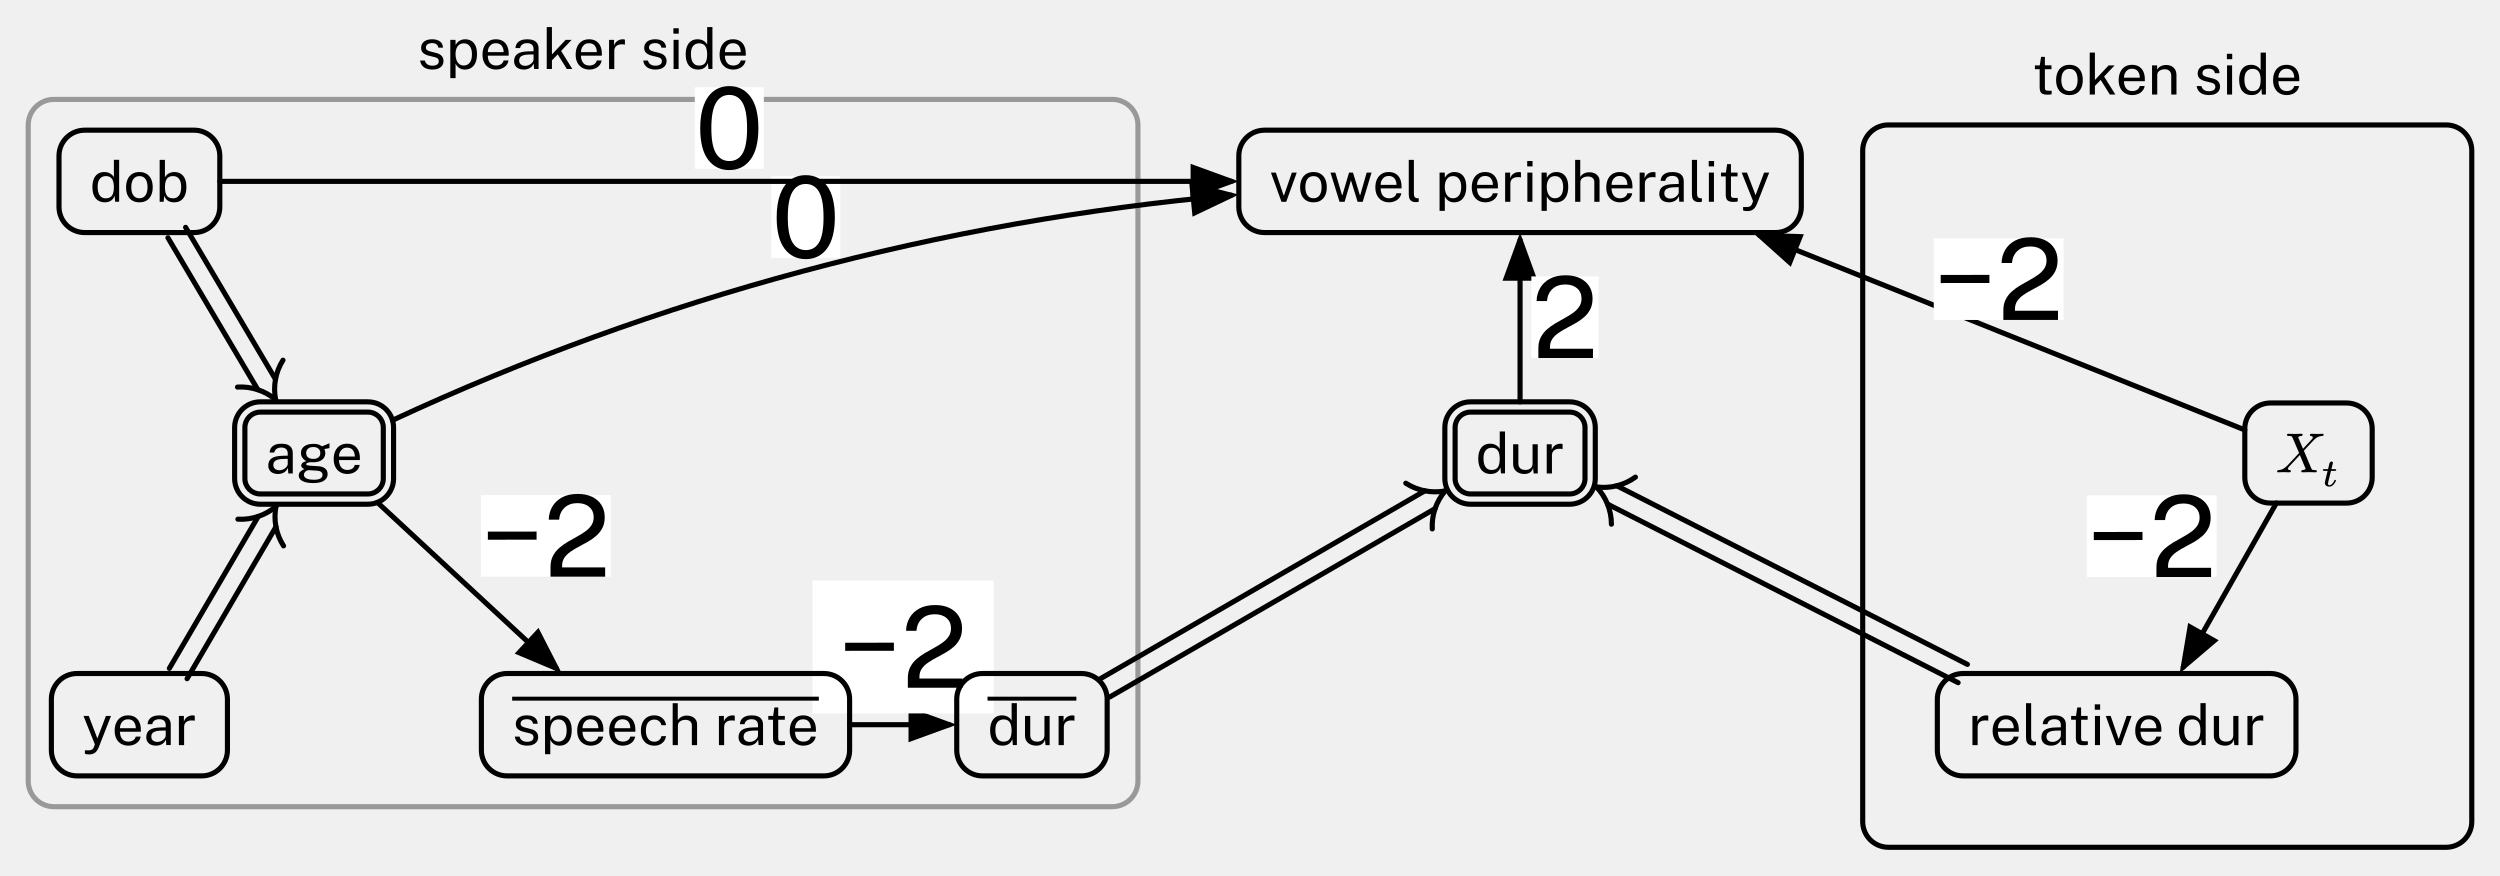
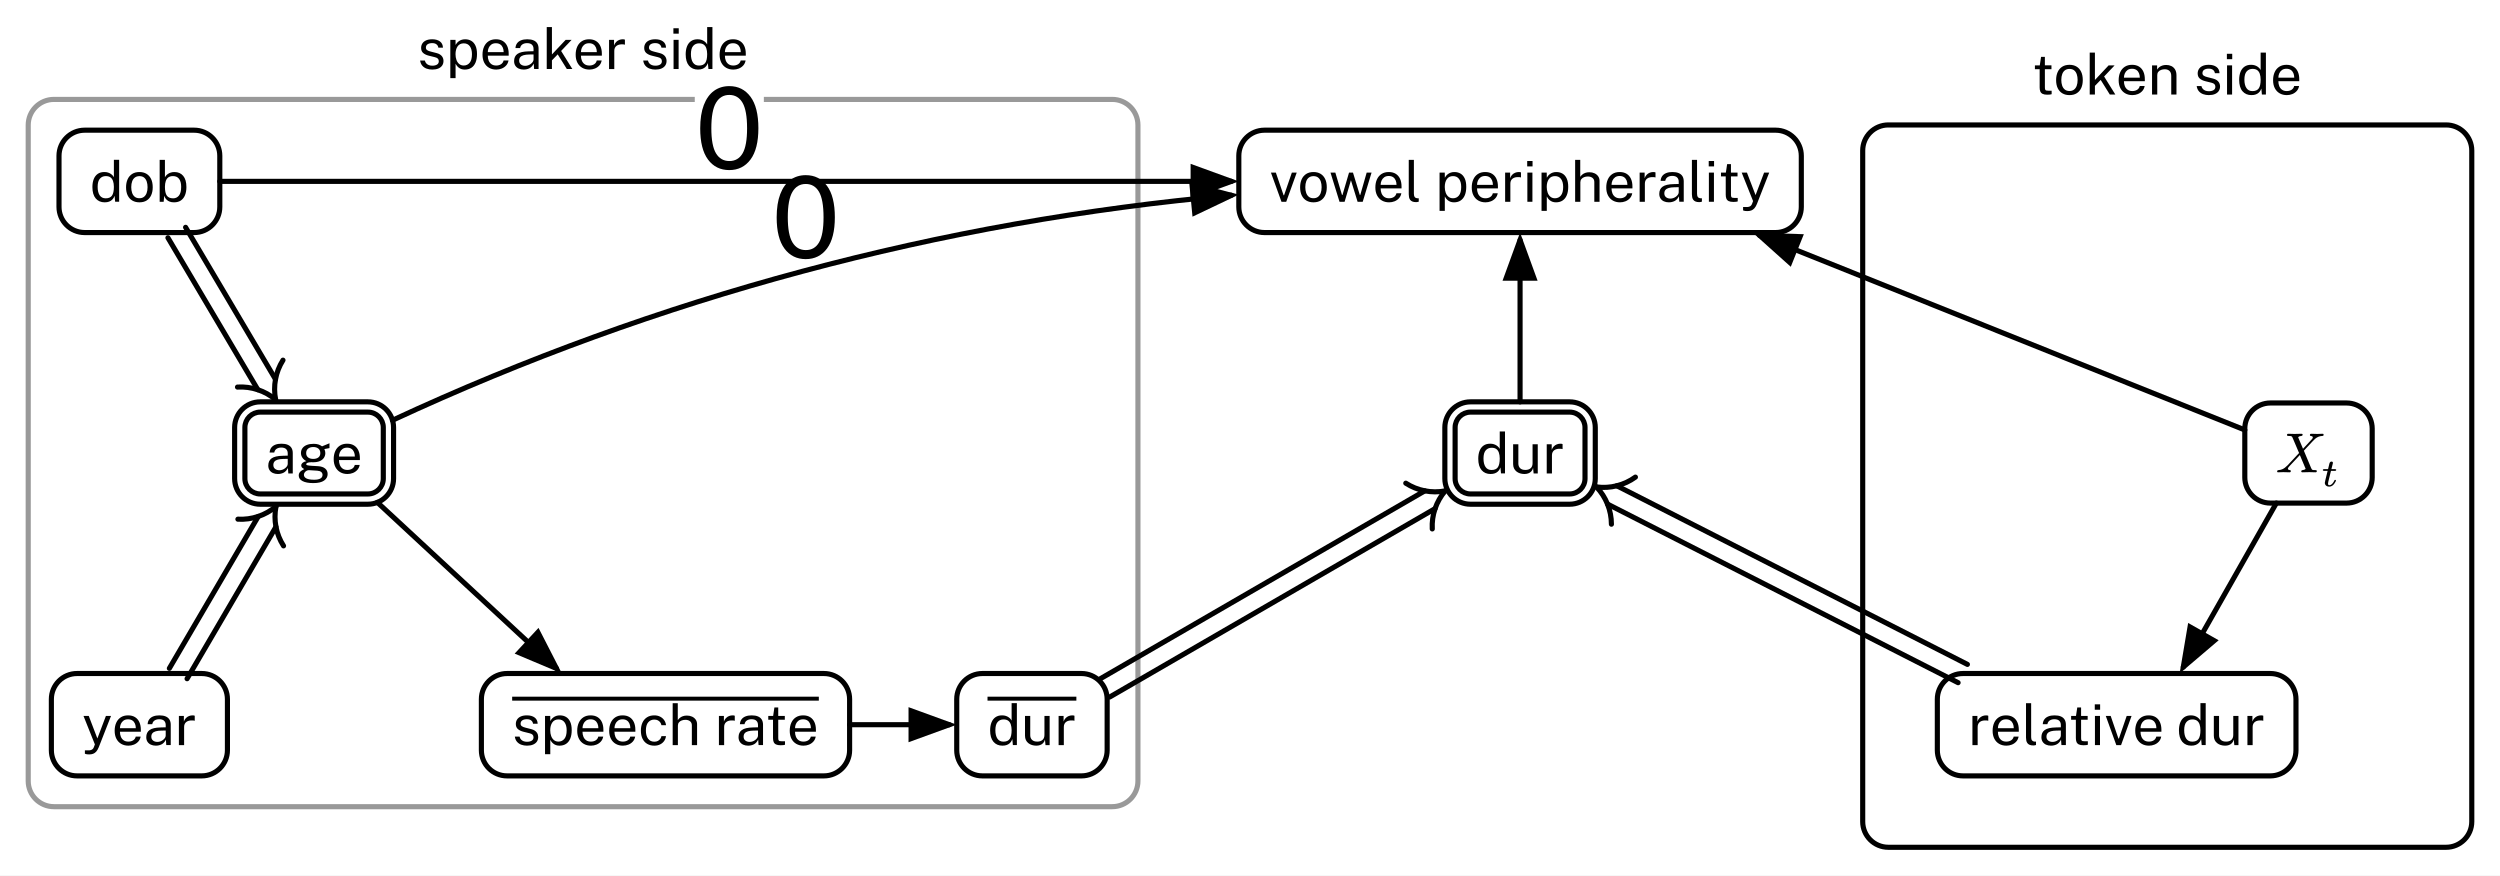
<svg xmlns="http://www.w3.org/2000/svg" xmlns:xlink="http://www.w3.org/1999/xlink" viewBox="0 0 487.3 170.652" width="487.3pt" height="170.652pt">
+   <path fill="#ffffff" fill-rule="nonzero" d="M 0 0v 170.652h 487.3v -170.652Z " />
  <g transform="translate(5.5 5.5)">
    <g>
      <path fill="none" stroke="#999999" stroke-width="1" stroke-linecap="butt" stroke-linejoin="miter" stroke-miterlimit="4" transform="translate(0 13.8765)" d="M 0 0m 5 0c -2.759 0 -5 2.241 -5 5v 127.859c 0 2.759 2.241 5 5 5h 206.306c 2.759 0 5 -2.241 5 -5v -127.859c 0 -2.759 -2.241 -5 -5 -5h -206.306Z " />
      <path fill="none" stroke="#000000" stroke-width="1" stroke-linecap="butt" stroke-linejoin="miter" stroke-miterlimit="4" transform="translate(357.5771 18.853)" d="M 0 0m 5 0c -2.759 0 -5 2.241 -5 5v 130.799c 0 2.759 2.241 5 5 5h 108.722c 2.759 0 5 -2.241 5 -5v -130.799c 0 -2.759 -2.241 -5 -5 -5h -108.722Z " />
      <path fill="none" stroke="#000000" stroke-width="1" stroke-linecap="round" stroke-linejoin="miter" stroke-miterlimit="4" transform="translate(27.23423 40.84799)" d="M 0 0l 17.525 29.617" />
      <path fill="none" stroke="#000000" stroke-width="1" stroke-linecap="round" stroke-linejoin="miter" stroke-miterlimit="4" transform="translate(30.67671 38.81101)" d="M 0 0l 17.525 29.617" />
      <path fill="none" stroke="#000000" stroke-width="1" stroke-linecap="round" stroke-linejoin="miter" stroke-miterlimit="4" transform="translate(40.79443 69.93021)" d="M 0 0m 7.433 2.469c -2.073 -1.738 -4.733 -2.615 -7.433 -2.449" />
      <path fill="none" stroke="#000000" stroke-width="1" stroke-linecap="round" stroke-linejoin="miter" stroke-miterlimit="4" transform="translate(48.02589 64.70498)" d="M 0 0m 0.202 7.694c -0.526 -2.653 -0.014 -5.407 1.431 -7.694" />
      <path fill="none" stroke="#000000" stroke-width="1" stroke-linecap="round" stroke-linejoin="miter" stroke-miterlimit="4" transform="translate(70.9996 32.56123)" d="M 0 0m 0 43.856c 51.558 -23.964 106.883 -38.803 163.514 -43.856" />
      <path fill="#000000" fill-rule="nonzero" transform="translate(226.2892 29.92566)" d="M 0 0m 0.653 6.809l 9.028 -4.301l -9.68 -2.508" />
      <path fill="none" transform="translate(142.6286 26.66089)" d="M 0 0h 17.864v 20.548h -17.864v -20.548Z " />
      <g transform="translate(142.6286 26.66089)">
        <g>
          <g>
            <g transform="translate(2.2 2.2)">
              <path fill="#ffffff" fill-rule="nonzero" d="M 0 0v 15.906h 13.464v -15.906Z " />
              <g transform="matrix(1 0 0 -1 0 15.906)">
                <use xlink:href="#gDECB7C1F6B4B814EF595B8B6F870AE95" x="0" y="0" fill="#000000" fill-rule="nonzero" />
              </g>
            </g>
          </g>
        </g>
      </g>
      <path fill="none" stroke="#000000" stroke-width="1" stroke-linecap="round" stroke-linejoin="miter" stroke-miterlimit="4" transform="translate(30.96595 97.18546)" d="M 0 0m 0 29.607l 17.323 -29.607" />
      <path fill="none" stroke="#000000" stroke-width="1" stroke-linecap="round" stroke-linejoin="miter" stroke-miterlimit="4" transform="translate(27.5135 95.16542)" d="M 0 0m 0 29.607l 17.323 -29.607" />
      <path fill="none" stroke="#000000" stroke-width="1" stroke-linecap="round" stroke-linejoin="miter" stroke-miterlimit="4" transform="translate(48.10395 93.21406)" d="M 0 0m 0.192 0c -0.513 2.656 0.013 5.407 1.469 7.687" />
      <path fill="none" stroke="#000000" stroke-width="1" stroke-linecap="round" stroke-linejoin="miter" stroke-miterlimit="4" transform="translate(40.87466 93.21406)" d="M 0 0m 7.421 0c -2.064 1.748 -4.72 2.638 -7.421 2.486" />
      <path fill="none" stroke="#000000" stroke-width="1" stroke-linecap="round" stroke-linejoin="miter" stroke-miterlimit="4" transform="translate(68.04859 92.4192)" d="M 0 0l 34.912 32.369" />
      <path fill="#000000" fill-rule="nonzero" transform="translate(94.81682 116.8855)" d="M 0 0m 0 5.016l 9.216 3.881l -4.565 -8.897" />
-       <path fill="none" transform="translate(86.04083 88.79485)" d="M 0 0h 29.711v 20.306h -29.711v -20.306Z " />
-       <g transform="translate(86.04083 88.79485)">
-         <g>
-           <g>
-             <g transform="translate(2.2 2.2)">
-               <path fill="#ffffff" fill-rule="nonzero" d="M 0 0v 15.906h 25.311v -15.906Z " />
-               <g transform="matrix(1 0 0 -1 0 15.906)">
-                 <use xlink:href="#g2A39C07CE1DFA03A3833B2BEBAA0DBDD" x="0" y="0" fill="#000000" fill-rule="nonzero" />
-                 <use xlink:href="#gB4EB6465FF3AB9987B077BE722B617E7" x="12.199" y="0" fill="#000000" fill-rule="nonzero" />
-               </g>
-             </g>
-           </g>
-         </g>
-       </g>
      <path fill="none" stroke="#000000" stroke-width="1" stroke-linecap="round" stroke-linejoin="miter" stroke-miterlimit="4" transform="translate(160.1053 135.759)" d="M 0 0h 19.419" />
      <path fill="#000000" fill-rule="nonzero" transform="translate(171.5892 132.3388)" d="M 0 0m 0 6.84l 9.397 -3.42l -9.397 -3.42" />
-       <path fill="none" transform="translate(150.6902 105.453)" d="M 0 0h 39.711v 30.306h -39.711v -30.306Z " />
-       <g transform="translate(150.6902 105.453)">
-         <g>
-           <g>
-             <g transform="translate(2.2 2.2)">
-               <path fill="#ffffff" fill-rule="nonzero" d="M 0 0v 25.906h 35.311v -25.906Z " />
-               <g transform="matrix(1 0 0 -1 5 20.906)">
-                 <use xlink:href="#g2A39C07CE1DFA03A3833B2BEBAA0DBDD" x="0" y="0" fill="#000000" fill-rule="nonzero" />
-                 <use xlink:href="#gB4EB6465FF3AB9987B077BE722B617E7" x="12.199" y="0" fill="#000000" fill-rule="nonzero" />
-               </g>
-             </g>
-           </g>
-         </g>
-       </g>
      <path fill="none" stroke="#000000" stroke-width="1" stroke-linecap="round" stroke-linejoin="miter" stroke-miterlimit="4" transform="translate(37.3435 29.853)" d="M 0 0h 197.164" />
      <path fill="#000000" fill-rule="nonzero" transform="translate(226.5728 26.4328)" d="M 0 0m 0 6.84l 9.397 -3.42l -9.397 -3.42" />
      <path fill="none" transform="translate(127.7246 9.305)" d="M 0 0h 17.864v 20.548h -17.864v -20.548Z " />
      <g transform="translate(127.7246 9.305)">
        <g>
          <g>
            <g transform="translate(2.2 2.2)">
              <path fill="#ffffff" fill-rule="nonzero" d="M 0 0v 15.906h 13.464v -15.906Z " />
              <g transform="matrix(1 0 0 -1 0 15.906)">
                <use xlink:href="#gDECB7C1F6B4B814EF595B8B6F870AE95" x="0" y="0" fill="#000000" fill-rule="nonzero" />
              </g>
            </g>
          </g>
        </g>
      </g>
      <path fill="none" stroke="#000000" stroke-width="1" stroke-linecap="round" stroke-linejoin="miter" stroke-miterlimit="4" transform="translate(210.8095 93.63731)" d="M 0 0m 0 36.722l 63.42 -36.722" />
      <path fill="none" stroke="#000000" stroke-width="1" stroke-linecap="round" stroke-linejoin="miter" stroke-miterlimit="4" transform="translate(208.8051 90.17573)" d="M 0 0m 0 36.722l 63.42 -36.722" />
      <path fill="none" stroke="#000000" stroke-width="1" stroke-linecap="round" stroke-linejoin="miter" stroke-miterlimit="4" transform="translate(273.6628 90.18726)" d="M 0 0m 2.533 0c -1.758 2.056 -2.66 4.708 -2.519 7.41" />
      <path fill="none" stroke="#000000" stroke-width="1" stroke-linecap="round" stroke-linejoin="miter" stroke-miterlimit="4" transform="translate(268.5159 88.6835)" d="M 0 0m 7.68 1.504c -2.658 0.501 -5.407 -0.037 -7.68 -1.504" />
      <path fill="none" stroke="#000000" stroke-width="1" stroke-linecap="round" stroke-linejoin="miter" stroke-miterlimit="4" transform="translate(309.6488 89.18912)" d="M 0 0m 68.338 34.815l -68.338 -34.815" />
      <path fill="none" stroke="#000000" stroke-width="1" stroke-linecap="round" stroke-linejoin="miter" stroke-miterlimit="4" transform="translate(307.8331 92.75325)" d="M 0 0m 68.338 34.815l -68.338 -34.815" />
      <path fill="none" stroke="#000000" stroke-width="1" stroke-linecap="round" stroke-linejoin="miter" stroke-miterlimit="4" transform="translate(305.6838 87.50007)" d="M 0 0m 0 1.914c 2.681 0.358 5.398 -0.327 7.589 -1.914" />
      <path fill="none" stroke="#000000" stroke-width="1" stroke-linecap="round" stroke-linejoin="miter" stroke-miterlimit="4" transform="translate(305.6838 89.4137)" d="M 0 0c 1.866 1.959 2.908 4.559 2.913 7.264" />
      <path fill="none" stroke="#000000" stroke-width="1" stroke-linecap="round" stroke-linejoin="miter" stroke-miterlimit="4" transform="translate(290.7904 41.2914)" d="M 0 0m 0 31.538v -31.538" />
      <path fill="#000000" fill-rule="nonzero" transform="translate(287.3702 39.8295)" d="M 0 0m 6.84 9.397l -3.42 -9.397l -3.42 9.397" />
-       <path fill="none" transform="translate(290.7904 46.1765)" d="M 0 0h 17.512v 20.306h -17.512v -20.306Z " />
-       <g transform="translate(290.7904 46.1765)">
-         <g>
-           <g>
-             <g transform="translate(2.2 2.2)">
-               <path fill="#ffffff" fill-rule="nonzero" d="M 0 0v 15.906h 13.112v -15.906Z " />
-               <g transform="matrix(1 0 0 -1 0 15.906)">
-                 <use xlink:href="#gB4EB6465FF3AB9987B077BE722B617E7" x="0" y="0" fill="#000000" fill-rule="nonzero" />
-               </g>
-             </g>
-           </g>
-         </g>
-       </g>
      <path fill="none" stroke="#000000" stroke-width="1" stroke-linecap="round" stroke-linejoin="miter" stroke-miterlimit="4" transform="translate(337.468 40.37362)" d="M 0 0m 94.59 37.932l -94.59 -37.932" />
      <path fill="#000000" fill-rule="nonzero" transform="translate(336.1111 39.8295)" d="M 0 0m 9.995 0.323l -9.995 -0.323l 7.449 6.672" />
-       <path fill="none" transform="translate(369.2288 38.76133)" d="M 0 0h 29.711v 20.306h -29.711v -20.306Z " />
-       <g transform="translate(369.2288 38.76133)">
-         <g>
-           <g>
-             <g transform="translate(2.2 2.2)">
-               <path fill="#ffffff" fill-rule="nonzero" d="M 0 0v 15.906h 25.311v -15.906Z " />
-               <g transform="matrix(1 0 0 -1 0 15.906)">
-                 <use xlink:href="#g2A39C07CE1DFA03A3833B2BEBAA0DBDD" x="0" y="0" fill="#000000" fill-rule="nonzero" />
-                 <use xlink:href="#gB4EB6465FF3AB9987B077BE722B617E7" x="12.199" y="0" fill="#000000" fill-rule="nonzero" />
-               </g>
-             </g>
-           </g>
-         </g>
-       </g>
      <path fill="none" stroke="#000000" stroke-width="1" stroke-linecap="round" stroke-linejoin="miter" stroke-miterlimit="4" transform="translate(420.0705 92.5625)" d="M 0 0m 18.137 0l -18.137 31.949" />
      <path fill="#000000" fill-rule="nonzero" transform="translate(419.3488 115.922)" d="M 0 0m 1.665 0l -1.665 9.86l 7.613 -6.483" />
-       <path fill="none" transform="translate(399.067 88.8665)" d="M 0 0h 29.711v 20.306h -29.711v -20.306Z " />
-       <g transform="translate(399.067 88.8665)">
-         <g>
-           <g>
-             <g transform="translate(2.2 2.2)">
-               <path fill="#ffffff" fill-rule="nonzero" d="M 0 0v 15.906h 25.311v -15.906Z " />
-               <g transform="matrix(1 0 0 -1 0 15.906)">
-                 <use xlink:href="#g2A39C07CE1DFA03A3833B2BEBAA0DBDD" x="0" y="0" fill="#000000" fill-rule="nonzero" />
-                 <use xlink:href="#gB4EB6465FF3AB9987B077BE722B617E7" x="12.199" y="0" fill="#000000" fill-rule="nonzero" />
-               </g>
-             </g>
-           </g>
-         </g>
-       </g>
      <path fill="none" stroke="#000000" stroke-width="1" stroke-linecap="butt" stroke-linejoin="miter" stroke-miterlimit="4" transform="translate(6 19.8765)" d="M 0 0m 5 0c -2.759 0 -5 2.241 -5 5v 9.953c 0 2.759 2.241 5 5 5h 21.343c 2.759 0 5 -2.241 5 -5v -9.953c 0 -2.759 -2.241 -5 -5 -5h -21.343Z " />
      <path fill="none" transform="translate(12 25.8765)" d="M 0 0h 19.343v 7.953h -19.343v -7.953Z " />
      <g transform="translate(12 25.8765)">
        <g>
          <g transform="matrix(1 0 0 -1 0 7.953)">
            <use xlink:href="#g4840BBAD82E2A48201118F49FC1E07D9" x="0" y="0" fill="#000000" fill-rule="nonzero" />
            <use xlink:href="#gBC14CACE585088109D72F3760C6E5E25" x="6.561" y="0" fill="#000000" fill-rule="nonzero" />
            <use xlink:href="#gEB3C7620632DCC4BB4758A644BB7E44C" x="12.782" y="0" fill="#000000" fill-rule="nonzero" />
          </g>
        </g>
      </g>
      <path fill="none" stroke="#000000" stroke-width="1" stroke-linecap="butt" stroke-linejoin="miter" stroke-miterlimit="4" transform="translate(4.51225 125.7825)" d="M 0 0m 5 0c -2.759 0 -5 2.241 -5 5v 9.953c 0 2.759 2.241 5 5 5h 24.319c 2.759 0 5 -2.241 5 -5v -9.953c 0 -2.759 -2.241 -5 -5 -5h -24.319Z " />
      <path fill="none" transform="translate(10.51225 131.7825)" d="M 0 0h 22.319v 7.953h -22.319v -7.953Z " />
      <g transform="translate(10.51225 131.7825)">
        <g>
          <g transform="matrix(1 0 0 -1 0 7.953)">
            <use xlink:href="#gC2E6EBF9B64EEBC99EF37B915C613FEB" x="0" y="0" fill="#000000" fill-rule="nonzero" />
            <use xlink:href="#g4B85A7D119A881EDC0E936BAFE61AC46" x="5.775" y="0" fill="#000000" fill-rule="nonzero" />
            <use xlink:href="#gD750020B80173874D3BC325F8C7DA13C" x="11.935" y="0" fill="#000000" fill-rule="nonzero" />
            <use xlink:href="#g4E59BD12C0F95255B64D7A4623DFF7F8" x="18.018" y="0" fill="#000000" fill-rule="nonzero" />
          </g>
        </g>
      </g>
      <path fill="none" stroke="#000000" stroke-width="1" stroke-linecap="butt" stroke-linejoin="miter" stroke-miterlimit="4" transform="translate(40.233 72.8295)" d="M 0 0m 5 0c -2.759 0 -5 2.241 -5 5v 9.953c 0 2.759 2.241 5 5 5h 20.98c 2.759 0 5 -2.241 5 -5v -9.953c 0 -2.759 -2.241 -5 -5 -5h -20.98Z " />
      <path fill="none" stroke="#000000" stroke-width="1" stroke-linecap="butt" stroke-linejoin="miter" stroke-miterlimit="4" transform="translate(42.233 74.8295)" d="M 0 0m 3 0c -1.655 0 -3 1.345 -3 3v 9.953c 0 1.655 1.345 3 3 3h 20.98c 1.655 0 3 -1.345 3 -3v -9.953c 0 -1.655 -1.345 -3 -3 -3h -20.98Z " />
      <path fill="none" transform="translate(46.233 78.8295)" d="M 0 0h 18.98v 7.953h -18.98v -7.953Z " />
      <g transform="translate(46.233 78.8295)">
        <g>
          <g transform="matrix(1 0 0 -1 0 7.953)">
            <use xlink:href="#gD750020B80173874D3BC325F8C7DA13C" x="0" y="0" fill="#000000" fill-rule="nonzero" />
            <use xlink:href="#gF8BC49A7F345908ADA2EFA94EFF5FBB" x="6.083" y="0" fill="#000000" fill-rule="nonzero" />
            <use xlink:href="#g4B85A7D119A881EDC0E936BAFE61AC46" x="12.749" y="0" fill="#000000" fill-rule="nonzero" />
          </g>
        </g>
      </g>
      <path fill="none" stroke="#000000" stroke-width="1" stroke-linecap="butt" stroke-linejoin="miter" stroke-miterlimit="4" transform="translate(88.33125 125.7825)" d="M 0 0m 5 0c -2.759 0 -5 2.241 -5 5v 9.953c 0 2.759 2.241 5 5 5h 61.774c 2.759 0 5 -2.241 5 -5v -9.953c 0 -2.759 -2.241 -5 -5 -5h -61.774Z " />
      <path fill="none" transform="translate(94.33125 131.7825)" d="M 0 0h 59.774v 7.953h -59.774v -7.953Z " />
      <g transform="translate(94.33125 131.7825)">
        <g>
          <g transform="matrix(1 0 0 -1 0 7.953)">
            <use xlink:href="#g648D35A451D88EC5F834FDF3B1F141BC" x="0" y="0" fill="#000000" fill-rule="nonzero" />
            <use xlink:href="#g360FD4F75D91C3AC481203C7920B89A5" x="5.566" y="0" fill="#000000" fill-rule="nonzero" />
            <use xlink:href="#g4B85A7D119A881EDC0E936BAFE61AC46" x="12.117" y="0" fill="#000000" fill-rule="nonzero" />
            <use xlink:href="#g4B85A7D119A881EDC0E936BAFE61AC46" x="18.348" y="0" fill="#000000" fill-rule="nonzero" />
            <use xlink:href="#gC838C69FE2F80BF776AA5458CF08D4B5" x="24.579" y="0" fill="#000000" fill-rule="nonzero" />
            <use xlink:href="#g193733F1C1621D948FEECB2CD8D7959F" x="30.448" y="0" fill="#000000" fill-rule="nonzero" />
            <use xlink:href="#g4E59BD12C0F95255B64D7A4623DFF7F8" x="39.462" y="0" fill="#000000" fill-rule="nonzero" />
            <use xlink:href="#gD750020B80173874D3BC325F8C7DA13C" x="43.566" y="0" fill="#000000" fill-rule="nonzero" />
            <use xlink:href="#g274F3F7344E65BAA6D9BB2E1F6BF5FF2" x="49.412" y="0" fill="#000000" fill-rule="nonzero" />
            <use xlink:href="#g4B85A7D119A881EDC0E936BAFE61AC46" x="53.542" y="0" fill="#000000" fill-rule="nonzero" />
          </g>
          <path fill="none" stroke="#000000" stroke-width="0.77" stroke-linecap="butt" stroke-linejoin="miter" stroke-miterlimit="4" transform="translate(0 -1.1)" d="M 0 0h 59.774" />
        </g>
      </g>
      <path fill="none" stroke="#000000" stroke-width="1" stroke-linecap="butt" stroke-linejoin="miter" stroke-miterlimit="4" transform="translate(180.9861 125.7825)" d="M 0 0m 5 0c -2.759 0 -5 2.241 -5 5v 9.953c 0 2.759 2.241 5 5 5h 19.32c 2.759 0 5 -2.241 5 -5v -9.953c 0 -2.759 -2.241 -5 -5 -5h -19.32Z " />
      <path fill="none" transform="translate(186.9861 131.7825)" d="M 0 0h 17.32v 7.953h -17.32v -7.953Z " />
      <g transform="translate(186.9861 131.7825)">
        <g>
          <g transform="matrix(1 0 0 -1 0 7.953)">
            <use xlink:href="#g4840BBAD82E2A48201118F49FC1E07D9" x="0" y="0" fill="#000000" fill-rule="nonzero" />
            <use xlink:href="#g9584AE4C9C7EBDE945850B9409AB67F5" x="6.561" y="0" fill="#000000" fill-rule="nonzero" />
            <use xlink:href="#g4E59BD12C0F95255B64D7A4623DFF7F8" x="13.018" y="0" fill="#000000" fill-rule="nonzero" />
          </g>
          <path fill="none" stroke="#000000" stroke-width="0.77" stroke-linecap="butt" stroke-linejoin="miter" stroke-miterlimit="4" transform="translate(0 -1.1)" d="M 0 0h 17.32" />
        </g>
      </g>
      <path fill="none" stroke="#000000" stroke-width="1" stroke-linecap="butt" stroke-linejoin="miter" stroke-miterlimit="4" transform="translate(372.1263 125.7825)" d="M 0 0m 5 0c -2.759 0 -5 2.241 -5 5v 9.953c 0 2.759 2.241 5 5 5h 59.904c 2.759 0 5 -2.241 5 -5v -9.953c 0 -2.759 -2.241 -5 -5 -5h -59.904Z " />
      <path fill="none" transform="translate(378.1263 131.7825)" d="M 0 0h 57.904v 7.953h -57.904v -7.953Z " />
      <g transform="translate(378.1263 131.7825)">
        <g>
          <g transform="matrix(1 0 0 -1 0 7.953)">
            <use xlink:href="#g4E59BD12C0F95255B64D7A4623DFF7F8" x="0" y="0" fill="#000000" fill-rule="nonzero" />
            <use xlink:href="#g4B85A7D119A881EDC0E936BAFE61AC46" x="4.213" y="0" fill="#000000" fill-rule="nonzero" />
            <use xlink:href="#g143551031BF4B38D95B1E8BDAF65A79F" x="10.444" y="0" fill="#000000" fill-rule="nonzero" />
            <use xlink:href="#gD750020B80173874D3BC325F8C7DA13C" x="13.723" y="0" fill="#000000" fill-rule="nonzero" />
            <use xlink:href="#g274F3F7344E65BAA6D9BB2E1F6BF5FF2" x="19.569" y="0" fill="#000000" fill-rule="nonzero" />
            <use xlink:href="#gA01A8941C61EFECDA1BBA60843FCE597" x="23.848" y="0" fill="#000000" fill-rule="nonzero" />
            <use xlink:href="#gC63BF775C60D8BAEF169D839B8143C83" x="26.57" y="0" fill="#000000" fill-rule="nonzero" />
            <use xlink:href="#g4B85A7D119A881EDC0E936BAFE61AC46" x="32.01" y="0" fill="#000000" fill-rule="nonzero" />
            <use xlink:href="#g4840BBAD82E2A48201118F49FC1E07D9" x="40.584" y="0" fill="#000000" fill-rule="nonzero" />
            <use xlink:href="#g9584AE4C9C7EBDE945850B9409AB67F5" x="47.146" y="0" fill="#000000" fill-rule="nonzero" />
            <use xlink:href="#g4E59BD12C0F95255B64D7A4623DFF7F8" x="53.603" y="0" fill="#000000" fill-rule="nonzero" />
          </g>
        </g>
      </g>
      <path fill="none" stroke="#000000" stroke-width="1" stroke-linecap="butt" stroke-linejoin="miter" stroke-miterlimit="4" transform="translate(276.1307 72.8295)" d="M 0 0m 5 0c -2.759 0 -5 2.241 -5 5v 9.953c 0 2.759 2.241 5 5 5h 19.32c 2.759 0 5 -2.241 5 -5v -9.953c 0 -2.759 -2.241 -5 -5 -5h -19.32Z " />
      <path fill="none" stroke="#000000" stroke-width="1" stroke-linecap="butt" stroke-linejoin="miter" stroke-miterlimit="4" transform="translate(278.1307 74.8295)" d="M 0 0m 3 0c -1.655 0 -3 1.345 -3 3v 9.953c 0 1.655 1.345 3 3 3h 19.32c 1.655 0 3 -1.345 3 -3v -9.953c 0 -1.655 -1.345 -3 -3 -3h -19.32Z " />
      <path fill="none" transform="translate(282.1307 78.8295)" d="M 0 0h 17.32v 7.953h -17.32v -7.953Z " />
      <g transform="translate(282.1307 78.8295)">
        <g>
          <g transform="matrix(1 0 0 -1 0 7.953)">
            <use xlink:href="#g4840BBAD82E2A48201118F49FC1E07D9" x="0" y="0" fill="#000000" fill-rule="nonzero" />
            <use xlink:href="#g9584AE4C9C7EBDE945850B9409AB67F5" x="6.561" y="0" fill="#000000" fill-rule="nonzero" />
            <use xlink:href="#g4E59BD12C0F95255B64D7A4623DFF7F8" x="13.018" y="0" fill="#000000" fill-rule="nonzero" />
          </g>
        </g>
      </g>
      <path fill="none" stroke="#000000" stroke-width="1" stroke-linecap="butt" stroke-linejoin="miter" stroke-miterlimit="4" transform="translate(432.0575 73.0495)" d="M 0 0m 5 0c -2.759 0 -5 2.241 -5 5v 9.513c 0 2.759 2.241 5 5 5h 14.83c 2.759 0 5 -2.241 5 -5v -9.513c 0 -2.759 -2.241 -5 -5 -5h -14.83Z " />
      <path fill="none" transform="translate(438.0575 79.0495)" d="M 0 0h 12.83v 7.513h -12.83v -7.513Z " />
      <g transform="translate(438.0575 79.0495)">
        <g>
          <g transform="matrix(1 0 0 -1 0 7.513)">
            <use xlink:href="#g481AE727E6F914D5199E83A214575C36" x="0" y="0" fill="#000000" fill-rule="nonzero" />
          </g>
          <g transform="matrix(1 0 0 -1 8.888 10.23)">
            <use xlink:href="#gCFE0585115379BC3BD633F15F8548971" x="0" y="0" fill="#000000" fill-rule="nonzero" />
          </g>
        </g>
      </g>
      <path fill="none" stroke="#000000" stroke-width="1" stroke-linecap="butt" stroke-linejoin="miter" stroke-miterlimit="4" transform="translate(235.9697 19.8765)" d="M 0 0m 5 0c -2.759 0 -5 2.241 -5 5v 9.953c 0 2.759 2.241 5 5 5h 99.641c 2.759 0 5 -2.241 5 -5v -9.953c 0 -2.759 -2.241 -5 -5 -5h -99.641Z " />
      <path fill="none" transform="translate(241.9697 25.8765)" d="M 0 0h 97.641v 7.953h -97.641v -7.953Z " />
      <g transform="translate(241.9697 25.8765)">
        <g>
          <g transform="matrix(1 0 0 -1 0 7.953)">
            <use xlink:href="#gC63BF775C60D8BAEF169D839B8143C83" x="0" y="0" fill="#000000" fill-rule="nonzero" />
            <use xlink:href="#gBC14CACE585088109D72F3760C6E5E25" x="5.439" y="0" fill="#000000" fill-rule="nonzero" />
            <use xlink:href="#gB40E8963680A8E152446B8960EADE219" x="11.583" y="0" fill="#000000" fill-rule="nonzero" />
            <use xlink:href="#g4B85A7D119A881EDC0E936BAFE61AC46" x="20.053" y="0" fill="#000000" fill-rule="nonzero" />
            <use xlink:href="#g143551031BF4B38D95B1E8BDAF65A79F" x="26.285" y="0" fill="#000000" fill-rule="nonzero" />
            <use xlink:href="#g360FD4F75D91C3AC481203C7920B89A5" x="32.291" y="0" fill="#000000" fill-rule="nonzero" />
            <use xlink:href="#g4B85A7D119A881EDC0E936BAFE61AC46" x="38.841" y="0" fill="#000000" fill-rule="nonzero" />
            <use xlink:href="#g4E59BD12C0F95255B64D7A4623DFF7F8" x="45.072" y="0" fill="#000000" fill-rule="nonzero" />
            <use xlink:href="#gA01A8941C61EFECDA1BBA60843FCE597" x="49.373" y="0" fill="#000000" fill-rule="nonzero" />
            <use xlink:href="#g360FD4F75D91C3AC481203C7920B89A5" x="52.167" y="0" fill="#000000" fill-rule="nonzero" />
            <use xlink:href="#g193733F1C1621D948FEECB2CD8D7959F" x="58.718" y="0" fill="#000000" fill-rule="nonzero" />
            <use xlink:href="#g4B85A7D119A881EDC0E936BAFE61AC46" x="65.059" y="0" fill="#000000" fill-rule="nonzero" />
            <use xlink:href="#g4E59BD12C0F95255B64D7A4623DFF7F8" x="71.291" y="0" fill="#000000" fill-rule="nonzero" />
            <use xlink:href="#gD750020B80173874D3BC325F8C7DA13C" x="75.394" y="0" fill="#000000" fill-rule="nonzero" />
            <use xlink:href="#g143551031BF4B38D95B1E8BDAF65A79F" x="81.477" y="0" fill="#000000" fill-rule="nonzero" />
            <use xlink:href="#gA01A8941C61EFECDA1BBA60843FCE597" x="84.755" y="0" fill="#000000" fill-rule="nonzero" />
            <use xlink:href="#g274F3F7344E65BAA6D9BB2E1F6BF5FF2" x="87.478" y="0" fill="#000000" fill-rule="nonzero" />
            <use xlink:href="#gC2E6EBF9B64EEBC99EF37B915C613FEB" x="91.757" y="0" fill="#000000" fill-rule="nonzero" />
          </g>
        </g>
      </g>
      <path fill="none" transform="translate(75.87055)" d="M 0 0h 64.564v 7.953h -64.564v -7.953Z " />
      <g transform="translate(75.87055 -4.7e-8)">
        <g>
          <g transform="matrix(1 0 0 -1 0 7.953)">
            <use xlink:href="#g648D35A451D88EC5F834FDF3B1F141BC" x="0" y="0" fill="#000000" fill-rule="nonzero" />
            <use xlink:href="#g360FD4F75D91C3AC481203C7920B89A5" x="5.566" y="0" fill="#000000" fill-rule="nonzero" />
            <use xlink:href="#g4B85A7D119A881EDC0E936BAFE61AC46" x="12.117" y="0" fill="#000000" fill-rule="nonzero" />
            <use xlink:href="#gD750020B80173874D3BC325F8C7DA13C" x="18.276" y="0" fill="#000000" fill-rule="nonzero" />
            <use xlink:href="#g35AB3D1F140C502E40624E9E79893FF2" x="24.36" y="0" fill="#000000" fill-rule="nonzero" />
            <use xlink:href="#g4B85A7D119A881EDC0E936BAFE61AC46" x="30.277" y="0" fill="#000000" fill-rule="nonzero" />
            <use xlink:href="#g4E59BD12C0F95255B64D7A4623DFF7F8" x="36.509" y="0" fill="#000000" fill-rule="nonzero" />
            <use xlink:href="#g648D35A451D88EC5F834FDF3B1F141BC" x="43.483" y="0" fill="#000000" fill-rule="nonzero" />
            <use xlink:href="#gA01A8941C61EFECDA1BBA60843FCE597" x="49.049" y="0" fill="#000000" fill-rule="nonzero" />
            <use xlink:href="#g4840BBAD82E2A48201118F49FC1E07D9" x="51.772" y="0" fill="#000000" fill-rule="nonzero" />
            <use xlink:href="#g4B85A7D119A881EDC0E936BAFE61AC46" x="58.333" y="0" fill="#000000" fill-rule="nonzero" />
          </g>
        </g>
      </g>
      <path fill="none" stroke="#000000" stroke-width="1" stroke-linecap="butt" stroke-linejoin="miter" stroke-miterlimit="4" transform="translate(368.5771 29.853)" d="M 0 0c 0 0 0 0 0 0c 0 0 0 0 0 0c 0 0 0 0 0 0c 0 0 0 0 0 0Z " />
      <path fill="none" stroke="#000000" stroke-width="1" stroke-linecap="butt" stroke-linejoin="miter" stroke-miterlimit="4" transform="translate(465.2996 148.652)" d="M 0 0c 0 0 0 0 0 0c 0 0 0 0 0 0c 0 0 0 0 0 0c 0 0 0 0 0 0Z " />
      <path fill="none" transform="translate(390.6373 4.9765)" d="M 0 0h 52.602v 7.953h -52.602v -7.953Z " />
      <g transform="translate(390.6373 4.9765)">
        <g>
          <g transform="matrix(1 0 0 -1 0 7.953)">
            <use xlink:href="#g274F3F7344E65BAA6D9BB2E1F6BF5FF2" x="0" y="0" fill="#000000" fill-rule="nonzero" />
            <use xlink:href="#gBC14CACE585088109D72F3760C6E5E25" x="4.13" y="0" fill="#000000" fill-rule="nonzero" />
            <use xlink:href="#g35AB3D1F140C502E40624E9E79893FF2" x="10.351" y="0" fill="#000000" fill-rule="nonzero" />
            <use xlink:href="#g4B85A7D119A881EDC0E936BAFE61AC46" x="16.269" y="0" fill="#000000" fill-rule="nonzero" />
            <use xlink:href="#gD543E274E1FDB4E380F195BA57B21EE1" x="22.5" y="0" fill="#000000" fill-rule="nonzero" />
            <use xlink:href="#g648D35A451D88EC5F834FDF3B1F141BC" x="31.52" y="0" fill="#000000" fill-rule="nonzero" />
            <use xlink:href="#gA01A8941C61EFECDA1BBA60843FCE597" x="37.087" y="0" fill="#000000" fill-rule="nonzero" />
            <use xlink:href="#g4840BBAD82E2A48201118F49FC1E07D9" x="39.809" y="0" fill="#000000" fill-rule="nonzero" />
            <use xlink:href="#g4B85A7D119A881EDC0E936BAFE61AC46" x="46.37" y="0" fill="#000000" fill-rule="nonzero" />
          </g>
        </g>
      </g>
    </g>
  </g>
  <defs>
    <symbol id="gDECB7C1F6B4B814EF595B8B6F870AE95" overflow="visible">
      <path d="M 0 0m 6.725 -0.242q -2.615 0 -4.14 2.049q -1.525 2.049 -1.525 6.084q 0 2.715 0.703 4.548q 0.703 1.833 1.977 2.76q 1.274 0.927 2.999 0.927q 2.585 0 4.123 -2.071q 1.537 -2.071 1.537 -6.135q 0 -4.041 -1.532 -6.102q -1.532 -2.06 -4.143 -2.06Z m 0.021 1.764q 1.704 0 2.577 1.498q 0.873 1.498 0.873 4.892q 0 3.453 -0.888 4.974q -0.888 1.521 -2.577 1.521q -1.686 0 -2.594 -1.532q -0.908 -1.532 -0.908 -4.963q 0 -3.379 0.906 -4.885q 0.906 -1.506 2.61 -1.506Z " />
    </symbol>
-     <symbol id="g2A39C07CE1DFA03A3833B2BEBAA0DBDD" overflow="visible">
-       <path d="M 0 0m 1.354 7.197v 1.578l 9.494 0.014v -1.578l -9.494 -0.014Z " />
-     </symbol>
-     <symbol id="gB4EB6465FF3AB9987B077BE722B617E7" overflow="visible">
-       <path d="M 0 0m 1.367 0v 1.242v 0.65q 0 1.221 0.456 2.113q 0.456 0.893 1.208 1.558q 0.751 0.665 1.649 1.192q 0.898 0.527 1.792 1.015q 0.894 0.488 1.646 1.021q 0.751 0.533 1.208 1.209q 0.456 0.676 0.456 1.599q 0 1.22 -0.856 1.977q -0.856 0.756 -2.306 0.756q -1.562 0 -2.508 -0.878q -0.946 -0.878 -1.069 -2.35h -2.019q 0.029 1.376 0.677 2.515q 0.648 1.14 1.902 1.823q 1.254 0.683 3.098 0.683q 1.597 0 2.772 -0.566q 1.175 -0.566 1.817 -1.585q 0.642 -1.019 0.642 -2.375q 0 -1.224 -0.451 -2.105q -0.451 -0.881 -1.191 -1.526q -0.74 -0.645 -1.623 -1.151q -0.883 -0.507 -1.77 -0.97q -0.887 -0.464 -1.627 -0.977q -0.74 -0.514 -1.191 -1.173q -0.451 -0.659 -0.451 -1.577v -0.318h 8.388v -1.802h -10.65Z " />
-     </symbol>
    <symbol id="g4840BBAD82E2A48201118F49FC1E07D9" overflow="visible">
      <path d="M 0 0m 2.913 -0.11q -1.108 0 -1.755 0.759q -0.647 0.759 -0.647 2.219q 0 0.886 0.259 1.544q 0.259 0.658 0.776 1.022q 0.517 0.364 1.287 0.364q 0.409 0 0.725 -0.103q 0.316 -0.103 0.545 -0.263q 0.23 -0.159 0.377 -0.332q 0.147 -0.173 0.218 -0.313v 3.388h 1.026v -8.173h -0.78l -0.109 1.166q -0.056 -0.167 -0.176 -0.384q -0.121 -0.217 -0.34 -0.421q -0.219 -0.205 -0.564 -0.338q -0.345 -0.133 -0.843 -0.133Z m 0.181 0.781q 0.861 0 1.233 0.526q 0.372 0.526 0.372 1.717q -0.007 0.665 -0.168 1.133q -0.16 0.468 -0.504 0.713q -0.344 0.245 -0.911 0.245q -0.702 0 -1.143 -0.499q -0.441 -0.499 -0.441 -1.591q 0 -1.065 0.397 -1.654q 0.397 -0.589 1.165 -0.589Z " />
    </symbol>
    <symbol id="gBC14CACE585088109D72F3760C6E5E25" overflow="visible">
      <path d="M 0 0m 3.118 -0.11q -0.786 0 -1.373 0.338q -0.587 0.338 -0.911 0.992q -0.324 0.654 -0.324 1.6q 0 0.893 0.303 1.563q 0.303 0.67 0.886 1.042q 0.583 0.372 1.423 0.372q 0.786 0 1.366 -0.344q 0.579 -0.344 0.9 -1.008q 0.32 -0.664 0.32 -1.625q 0 -0.869 -0.295 -1.528q -0.295 -0.659 -0.87 -1.03q -0.575 -0.371 -1.424 -0.371Z m 0.004 0.8q 0.511 0 0.863 0.261q 0.352 0.261 0.534 0.744q 0.182 0.483 0.182 1.151q 0 0.608 -0.161 1.095q -0.161 0.488 -0.509 0.772q -0.348 0.284 -0.909 0.284q -0.516 0 -0.873 -0.255q -0.357 -0.255 -0.542 -0.738q -0.185 -0.482 -0.185 -1.159q 0 -0.602 0.163 -1.091q 0.163 -0.489 0.517 -0.777q 0.354 -0.288 0.92 -0.288Z " />
    </symbol>
    <symbol id="gEB3C7620632DCC4BB4758A644BB7E44C" overflow="visible">
      <path d="M 0 0m 3.651 -0.11q -0.498 0 -0.843 0.133q -0.345 0.133 -0.564 0.338q -0.219 0.205 -0.34 0.421q -0.121 0.217 -0.176 0.384l -0.109 -1.166h -0.78v 8.173h 1.026v -3.388q 0.071 0.141 0.218 0.313q 0.147 0.173 0.377 0.332q 0.23 0.159 0.545 0.263q 0.316 0.103 0.725 0.103q 1.065 0 1.694 -0.742q 0.629 -0.742 0.629 -2.187q 0 -0.897 -0.267 -1.566q -0.267 -0.669 -0.801 -1.04q -0.534 -0.371 -1.335 -0.371Z m -0.181 0.781q 0.691 0 1.127 0.537q 0.435 0.537 0.435 1.707q 0 0.994 -0.403 1.542q -0.403 0.548 -1.181 0.548q -0.565 0 -0.91 -0.245q -0.345 -0.245 -0.505 -0.713q -0.16 -0.468 -0.168 -1.133q 0 -1.192 0.372 -1.717q 0.372 -0.526 1.233 -0.526Z " />
    </symbol>
    <symbol id="gC2E6EBF9B64EEBC99EF37B915C613FEB" overflow="visible">
      <path d="M 0 0m 1.408 -1.815q -0.501 0 -0.687 0.07q -0.186 0.07 -0.186 0.07v 0.66l 0.581 -0.011q 0.317 -0.011 0.526 0.045q 0.209 0.056 0.335 0.15q 0.126 0.094 0.195 0.21q 0.069 0.115 0.111 0.22l 0.199 0.536l -2.22 5.552h 1.025l 1.681 -4.39l 1.665 4.39h 0.995l -2.395 -6.115q -0.221 -0.543 -0.494 -0.844q -0.273 -0.301 -0.606 -0.422q -0.332 -0.121 -0.724 -0.121Z " />
    </symbol>
    <symbol id="g4B85A7D119A881EDC0E936BAFE61AC46" overflow="visible">
      <path d="M 0 0m 3.247 -0.11q -0.795 0 -1.4 0.346q -0.605 0.346 -0.945 0.995q -0.34 0.649 -0.34 1.556q 0 0.897 0.308 1.575q 0.308 0.678 0.893 1.057q 0.585 0.378 1.411 0.378q 0.803 0 1.358 -0.345q 0.555 -0.345 0.844 -0.977q 0.289 -0.632 0.289 -1.495v -0.372h -4.073q -0.002 -0.54 0.177 -0.976q 0.179 -0.436 0.543 -0.694q 0.365 -0.258 0.917 -0.258q 0.544 0 0.939 0.251q 0.394 0.251 0.505 0.732h 0.957q -0.102 -0.578 -0.461 -0.974q -0.358 -0.396 -0.863 -0.597q -0.505 -0.201 -1.058 -0.201Z m -1.653 3.403h 3.092q 0 0.489 -0.166 0.882q -0.166 0.394 -0.502 0.623q -0.337 0.229 -0.852 0.229q -0.534 0 -0.883 -0.256q -0.349 -0.256 -0.521 -0.655q -0.171 -0.399 -0.168 -0.823Z " />
    </symbol>
    <symbol id="gD750020B80173874D3BC325F8C7DA13C" overflow="visible">
      <path d="M 0 0m 2.435 -0.11q -0.552 0 -0.975 0.196q -0.423 0.196 -0.661 0.565q -0.238 0.368 -0.238 0.888q 0 0.946 0.658 1.408q 0.658 0.463 2.119 0.495l 1.014 0.029v 0.444q 0 0.524 -0.314 0.829q -0.314 0.305 -0.97 0.301q -0.491 -0.002 -0.863 -0.229q -0.372 -0.227 -0.479 -0.735h -0.899q 0.033 0.552 0.313 0.935q 0.28 0.383 0.784 0.582q 0.504 0.199 1.192 0.199q 0.741 0 1.233 -0.209q 0.492 -0.209 0.738 -0.617q 0.245 -0.408 0.245 -1.002v -3.968h -0.869l -0.075 1.068q -0.329 -0.664 -0.836 -0.921q -0.508 -0.257 -1.119 -0.257Z m 0.306 0.732q 0.288 0 0.572 0.104q 0.285 0.104 0.519 0.283q 0.234 0.179 0.377 0.401q 0.143 0.222 0.144 0.457v 0.975l -0.843 -0.014q -0.654 -0.011 -1.09 -0.134q -0.435 -0.123 -0.654 -0.38q -0.219 -0.257 -0.219 -0.678q 0 -0.478 0.335 -0.746q 0.335 -0.268 0.859 -0.268Z " />
    </symbol>
    <symbol id="g4E59BD12C0F95255B64D7A4623DFF7F8" overflow="visible">
      <path d="M 0 0m 0.839 0v 5.687h 0.971v -1.097q 0.143 0.41 0.402 0.676q 0.259 0.267 0.592 0.398q 0.333 0.132 0.691 0.132q 0.125 0 0.245 -0.016q 0.119 -0.016 0.188 -0.056v -0.985q -0.081 0.038 -0.211 0.052q -0.129 0.014 -0.218 0.016q -0.34 0.021 -0.637 -0.042q -0.297 -0.062 -0.524 -0.218q -0.227 -0.155 -0.354 -0.406q -0.127 -0.251 -0.127 -0.607v -3.537h -1.017Z " />
    </symbol>
    <symbol id="gF8BC49A7F345908ADA2EFA94EFF5FBB" overflow="visible">
      <path d="M 0 0m 3.247 -1.881q -1.34 0 -2.088 0.388q -0.747 0.388 -0.747 1.109q 0 0.307 0.143 0.524q 0.143 0.217 0.342 0.361q 0.198 0.144 0.369 0.228q 0.171 0.084 0.222 0.122q -0.097 0.058 -0.235 0.141q -0.138 0.083 -0.245 0.22q -0.106 0.138 -0.106 0.357q 0 0.269 0.253 0.493q 0.253 0.225 0.753 0.334q -0.5 0.253 -0.781 0.672q -0.281 0.419 -0.281 0.906q 0 0.554 0.299 0.959q 0.299 0.405 0.853 0.623q 0.554 0.218 1.323 0.218q 0.556 0 0.934 -0.128q 0.378 -0.128 0.702 -0.365q 0.091 0.039 0.281 0.117q 0.19 0.078 0.419 0.172q 0.229 0.094 0.431 0.178q 0.203 0.085 0.32 0.133l -0.004 -0.941l -0.997 -0.19q 0.087 -0.175 0.138 -0.384q 0.051 -0.209 0.051 -0.388q 0 -0.502 -0.261 -0.911q -0.261 -0.409 -0.789 -0.649q -0.528 -0.24 -1.321 -0.24q -0.067 0 -0.168 0.003q -0.101 0.003 -0.172 0.009q -0.584 -0.017 -0.802 -0.131q -0.218 -0.115 -0.218 -0.249q 0 -0.159 0.247 -0.221q 0.247 -0.062 0.839 -0.104q 0.213 -0.013 0.53 -0.029q 0.316 -0.017 0.704 -0.044q 0.894 -0.054 1.378 -0.455q 0.484 -0.402 0.484 -1.083q 0 -0.774 -0.691 -1.265q -0.691 -0.49 -2.106 -0.49Z m 0.178 0.653q 0.788 0 1.208 0.238q 0.419 0.238 0.419 0.713q 0 0.34 -0.257 0.56q -0.257 0.219 -0.779 0.252l -1.597 0.102q -0.214 0.013 -0.446 -0.104q -0.232 -0.117 -0.391 -0.327q -0.16 -0.21 -0.16 -0.473q 0 -0.454 0.49 -0.707q 0.49 -0.253 1.513 -0.253Z m -0.173 4.061q 0.615 0 0.991 0.287q 0.376 0.287 0.376 0.844q 0 0.577 -0.376 0.881q -0.376 0.304 -0.991 0.304q -0.624 0 -1.007 -0.306q -0.383 -0.306 -0.383 -0.88q 0 -0.536 0.365 -0.833q 0.365 -0.298 1.025 -0.298Z " />
    </symbol>
    <symbol id="g648D35A451D88EC5F834FDF3B1F141BC" overflow="visible">
      <path d="M 0 0m 2.888 -0.11q -0.594 0 -1.103 0.185q -0.509 0.185 -0.844 0.577q -0.335 0.391 -0.42 1.002h 0.923q 0.075 -0.333 0.276 -0.557q 0.201 -0.224 0.502 -0.337q 0.301 -0.112 0.661 -0.112q 0.574 0 0.926 0.215q 0.352 0.215 0.352 0.66q 0 0.315 -0.185 0.503q -0.185 0.188 -0.573 0.279l -1.177 0.291q -0.688 0.167 -1.098 0.518q -0.41 0.351 -0.414 0.986q -0.002 0.496 0.24 0.878q 0.242 0.382 0.725 0.601q 0.483 0.219 1.201 0.219q 0.928 0 1.496 -0.416q 0.568 -0.416 0.594 -1.22h -0.899q -0.057 0.41 -0.365 0.649q -0.309 0.239 -0.835 0.239q -0.542 0 -0.884 -0.218q -0.342 -0.218 -0.342 -0.672q 0 -0.304 0.243 -0.477q 0.243 -0.174 0.714 -0.287l 1.139 -0.291q 0.395 -0.103 0.652 -0.274q 0.257 -0.171 0.407 -0.38q 0.15 -0.209 0.212 -0.436q 0.062 -0.227 0.062 -0.435q 0 -0.524 -0.259 -0.901q -0.259 -0.377 -0.747 -0.583q -0.488 -0.205 -1.182 -0.205Z " />
    </symbol>
    <symbol id="g360FD4F75D91C3AC481203C7920B89A5" overflow="visible">
      <path d="M 0 0m 0.839 -1.771v 7.458h 1.014l 0.014 -0.992q 0.095 0.177 0.252 0.368q 0.158 0.192 0.387 0.359q 0.229 0.167 0.534 0.271q 0.305 0.103 0.694 0.103q 0.681 0 1.201 -0.31q 0.52 -0.31 0.813 -0.949q 0.293 -0.639 0.293 -1.62q 0 -0.975 -0.284 -1.65q -0.284 -0.675 -0.818 -1.026q -0.534 -0.351 -1.284 -0.351q -0.382 0 -0.676 0.107q -0.295 0.107 -0.511 0.281q -0.217 0.174 -0.364 0.37q -0.147 0.196 -0.24 0.38v -2.8h -1.024Z m 2.623 2.454q 0.704 0 1.149 0.537q 0.446 0.537 0.446 1.669q 0 0.971 -0.408 1.543q -0.408 0.572 -1.187 0.572q -0.792 0 -1.201 -0.587q -0.408 -0.587 -0.408 -1.529q 0 -0.614 0.182 -1.114q 0.182 -0.501 0.54 -0.796q 0.358 -0.296 0.888 -0.296Z " />
    </symbol>
    <symbol id="gC838C69FE2F80BF776AA5458CF08D4B5" overflow="visible">
      <path d="M 0 0m 3.127 -0.11q -0.767 0 -1.358 0.334q -0.591 0.334 -0.925 0.989q -0.333 0.655 -0.333 1.61q 0 0.887 0.305 1.556q 0.305 0.669 0.891 1.043q 0.586 0.374 1.42 0.374q 0.612 0 1.099 -0.235q 0.488 -0.235 0.8 -0.664q 0.312 -0.429 0.388 -1.013h -0.902q -0.051 0.3 -0.229 0.549q -0.178 0.249 -0.469 0.396q -0.291 0.148 -0.682 0.148q -0.73 0 -1.188 -0.528q -0.458 -0.528 -0.458 -1.62q 0 -0.984 0.421 -1.575q 0.421 -0.592 1.24 -0.592q 0.389 0 0.679 0.153q 0.29 0.153 0.467 0.402q 0.177 0.249 0.226 0.534h 0.885q -0.072 -0.569 -0.386 -0.989q -0.314 -0.42 -0.801 -0.647q -0.487 -0.227 -1.091 -0.227Z " />
    </symbol>
    <symbol id="g193733F1C1621D948FEECB2CD8D7959F" overflow="visible">
      <path d="M 0 0m 0.839 0v 8.173h 0.995v -3.32q 0.143 0.234 0.385 0.44q 0.242 0.207 0.588 0.336q 0.346 0.129 0.803 0.129q 0.555 0 1.004 -0.206q 0.449 -0.206 0.715 -0.587q 0.266 -0.38 0.266 -0.901v -4.066h -1.019v 3.863q 0 0.508 -0.35 0.787q -0.35 0.279 -0.909 0.279q -0.381 0 -0.717 -0.125q -0.335 -0.125 -0.54 -0.376q -0.205 -0.251 -0.205 -0.633v -3.796h -1.017Z " />
    </symbol>
    <symbol id="g274F3F7344E65BAA6D9BB2E1F6BF5FF2" overflow="visible">
      <path d="M 0 0m 2.925 -0.03q -0.59 0 -0.914 0.161q -0.324 0.161 -0.452 0.474q -0.127 0.313 -0.127 0.769v 3.568h -0.924v 0.745h 0.95l 0.247 1.655h 0.745v -1.652h 1.283v -0.748h -1.283l 0.004 -3.534q 0 -0.303 0.061 -0.443q 0.061 -0.14 0.212 -0.179q 0.151 -0.039 0.418 -0.039h 0.624v -0.68q -0.108 -0.041 -0.32 -0.069q -0.211 -0.028 -0.524 -0.028Z " />
    </symbol>
    <symbol id="g9584AE4C9C7EBDE945850B9409AB67F5" overflow="visible">
      <path d="M 0 0m 2.931 -0.11q -0.444 0.004 -0.838 0.127q -0.394 0.124 -0.697 0.365q -0.303 0.242 -0.476 0.603q -0.173 0.362 -0.173 0.841v 3.86h 1.019v -3.758q 0 -0.554 0.342 -0.901q 0.342 -0.346 1.038 -0.346q 0.628 0 1.009 0.328q 0.381 0.328 0.381 0.977v 3.7h 1.011v -5.687h -0.804l -0.109 1.087q -0.101 -0.426 -0.351 -0.691q -0.25 -0.265 -0.599 -0.387q -0.349 -0.122 -0.754 -0.119Z " />
    </symbol>
    <symbol id="g143551031BF4B38D95B1E8BDAF65A79F" overflow="visible">
      <path d="M 0 0m 2.275 -0.07q -0.458 0 -0.742 0.126q -0.284 0.126 -0.435 0.342q -0.151 0.215 -0.205 0.491q -0.054 0.276 -0.054 0.575v 6.71h 1.002v -6.611q 0 -0.431 0.168 -0.645q 0.168 -0.214 0.472 -0.235l 0.307 -0.008v -0.656q -0.128 -0.039 -0.264 -0.064q -0.137 -0.025 -0.248 -0.025Z " />
    </symbol>
    <symbol id="gA01A8941C61EFECDA1BBA60843FCE597" overflow="visible">
      <path d="M 0 0m 0.871 0v 5.687h 0.985v -5.687h -0.985Z m -0.032 6.893v 1.053h 1.042v -1.053h -1.042Z " />
    </symbol>
    <symbol id="gC63BF775C60D8BAEF169D839B8143C83" overflow="visible">
      <path d="M 0 0m 2.316 0l -2.056 5.687h 0.957l 1.51 -4.413h 0.094l 1.52 4.413h 0.949l -2.047 -5.687h -0.927Z " />
    </symbol>
    <symbol id="g481AE727E6F914D5199E83A214575C36" overflow="visible">
      <path d="M 0 0m 9.174 7.513c -0.187 0 -0.836 -0.033 -1.023 -0.033c -0.22 0 -0.99 0.033 -1.21 0.033c -0.165 0 -0.253 -0.088 -0.253 -0.264c 0 -0.099 0.055 -0.154 0.176 -0.165c 0.264 -0.033 0.396 -0.121 0.396 -0.286c 0 -0.099 -0.066 -0.22 -0.198 -0.363l -1.716 -1.848c -0.319 0.748 -0.627 1.485 -0.946 2.233c 0.011 0.022 0.022 0.044 0.055 0.066c 0.099 0.11 0.286 0.176 0.55 0.198c 0.176 0.022 0.264 0.11 0.264 0.253c 0 0.121 -0.066 0.176 -0.209 0.176c -0.264 0 -1.111 -0.033 -1.375 -0.033c -0.231 0 -0.99 0.033 -1.221 0.033c -0.165 0 -0.242 -0.088 -0.242 -0.264c 0 -0.11 0.099 -0.165 0.297 -0.165c 0.495 0 0.649 0 0.781 -0.319l 1.276 -3.003l -2.288 -2.453c -0.033 -0.033 -0.077 -0.077 -0.132 -0.11c -0.451 -0.473 -0.968 -0.737 -1.573 -0.77c -0.187 -0.011 -0.286 -0.11 -0.286 -0.275c 0.033 -0.099 0.044 -0.154 0.187 -0.154c 0.187 0 0.836 0.033 1.023 0.033c 0.231 0 0.99 -0.033 1.221 -0.033c 0.165 0 0.242 0.088 0.242 0.264c 0 0.099 -0.055 0.154 -0.176 0.165c -0.264 0.022 -0.396 0.121 -0.396 0.286c 0 0.11 0.099 0.264 0.286 0.462c 0.682 0.726 1.375 1.452 2.046 2.189c 0.374 -0.891 0.759 -1.771 1.122 -2.673c -0.011 -0.022 -0.022 -0.044 -0.055 -0.077c -0.099 -0.099 -0.275 -0.154 -0.539 -0.187c -0.165 -0.022 -0.253 -0.11 -0.253 -0.253c 0 -0.121 0.066 -0.176 0.209 -0.176l 1.375 0.033c 0.231 0 1.001 -0.033 1.199 -0.033c 0.165 0 0.253 0.088 0.253 0.253c 0 0.11 -0.077 0.165 -0.242 0.176c -0.341 0 -0.561 0.011 -0.638 0.055c -0.077 0.044 -0.165 0.176 -0.253 0.396l -1.397 3.333c 0.748 0.792 1.309 1.386 1.672 1.793c 0.264 0.275 0.44 0.462 0.539 0.539c 0.407 0.341 0.858 0.517 1.353 0.539c 0.231 0.011 0.286 0.066 0.286 0.275c -0.033 0.099 -0.044 0.154 -0.187 0.154Z " />
    </symbol>
    <symbol id="gCFE0585115379BC3BD633F15F8548971" overflow="visible">
      <path d="M 0 0m 2.926 3.203c 0 0.085 -0.085 0.131 -0.254 0.131h -0.678l 0.27 1.093c 0 0.015 0.023 0.092 0.023 0.108c 0 0.185 -0.092 0.277 -0.285 0.277c -0.231 0 -0.362 -0.193 -0.416 -0.454l -0.246 -1.024h -0.747c -0.177 0 -0.27 -0.023 -0.27 -0.193c 0 -0.092 0.085 -0.139 0.254 -0.139h 0.678l -0.431 -1.756c -0.077 -0.308 -0.116 -0.5 -0.116 -0.57c 0 -0.454 0.377 -0.755 0.832 -0.755c 0.393 0 0.732 0.185 1.001 0.562c 0.223 0.316 0.339 0.524 0.339 0.631c 0 0.085 -0.046 0.131 -0.146 0.131c -0.038 0 -0.069 -0.008 -0.092 -0.015c -0.046 -0.054 -0.077 -0.108 -0.092 -0.146c -0.169 -0.377 -0.524 -0.885 -0.986 -0.885c -0.154 0 -0.231 0.116 -0.231 0.339c 0 0.085 0.015 0.185 0.046 0.308l 0.531 2.156h 0.747c 0.177 0 0.27 0.038 0.27 0.2Z " />
    </symbol>
    <symbol id="gB40E8963680A8E152446B8960EADE219" overflow="visible">
      <path d="M 0 0m 2.045 0l -1.757 5.687h 0.942l 1.302 -4.371h 0.087l 1.282 4.371h 0.769l 1.332 -4.36h 0.09l 1.248 4.36h 0.952l -1.724 -5.687h -1l -1.295 4.198l -1.236 -4.198h -0.992Z " />
    </symbol>
    <symbol id="g35AB3D1F140C502E40624E9E79893FF2" overflow="visible">
      <path d="M 0 0m 0.839 0v 8.173h 1.013v -5.331l 2.674 2.845h 1.167l -2.05 -2.166l 2.191 -3.521h -1.076l -1.78 2.855l -1.125 -1.163v -1.693h -1.013Z " />
    </symbol>
    <symbol id="gD543E274E1FDB4E380F195BA57B21EE1" overflow="visible">
      <path d="M 0 0m 0.839 0v 5.687h 0.988v -0.826q 0.139 0.239 0.382 0.446q 0.243 0.207 0.594 0.333q 0.351 0.127 0.804 0.127q 0.54 0 0.994 -0.214q 0.454 -0.214 0.726 -0.667q 0.273 -0.452 0.273 -1.167v -3.719h -1.019v 3.619q 0 0.667 -0.348 0.988q -0.348 0.322 -0.908 0.322q -0.381 0 -0.719 -0.124q -0.337 -0.124 -0.544 -0.374q -0.207 -0.25 -0.207 -0.632v -3.799h -1.017Z " />
    </symbol>
  </defs>
</svg>
